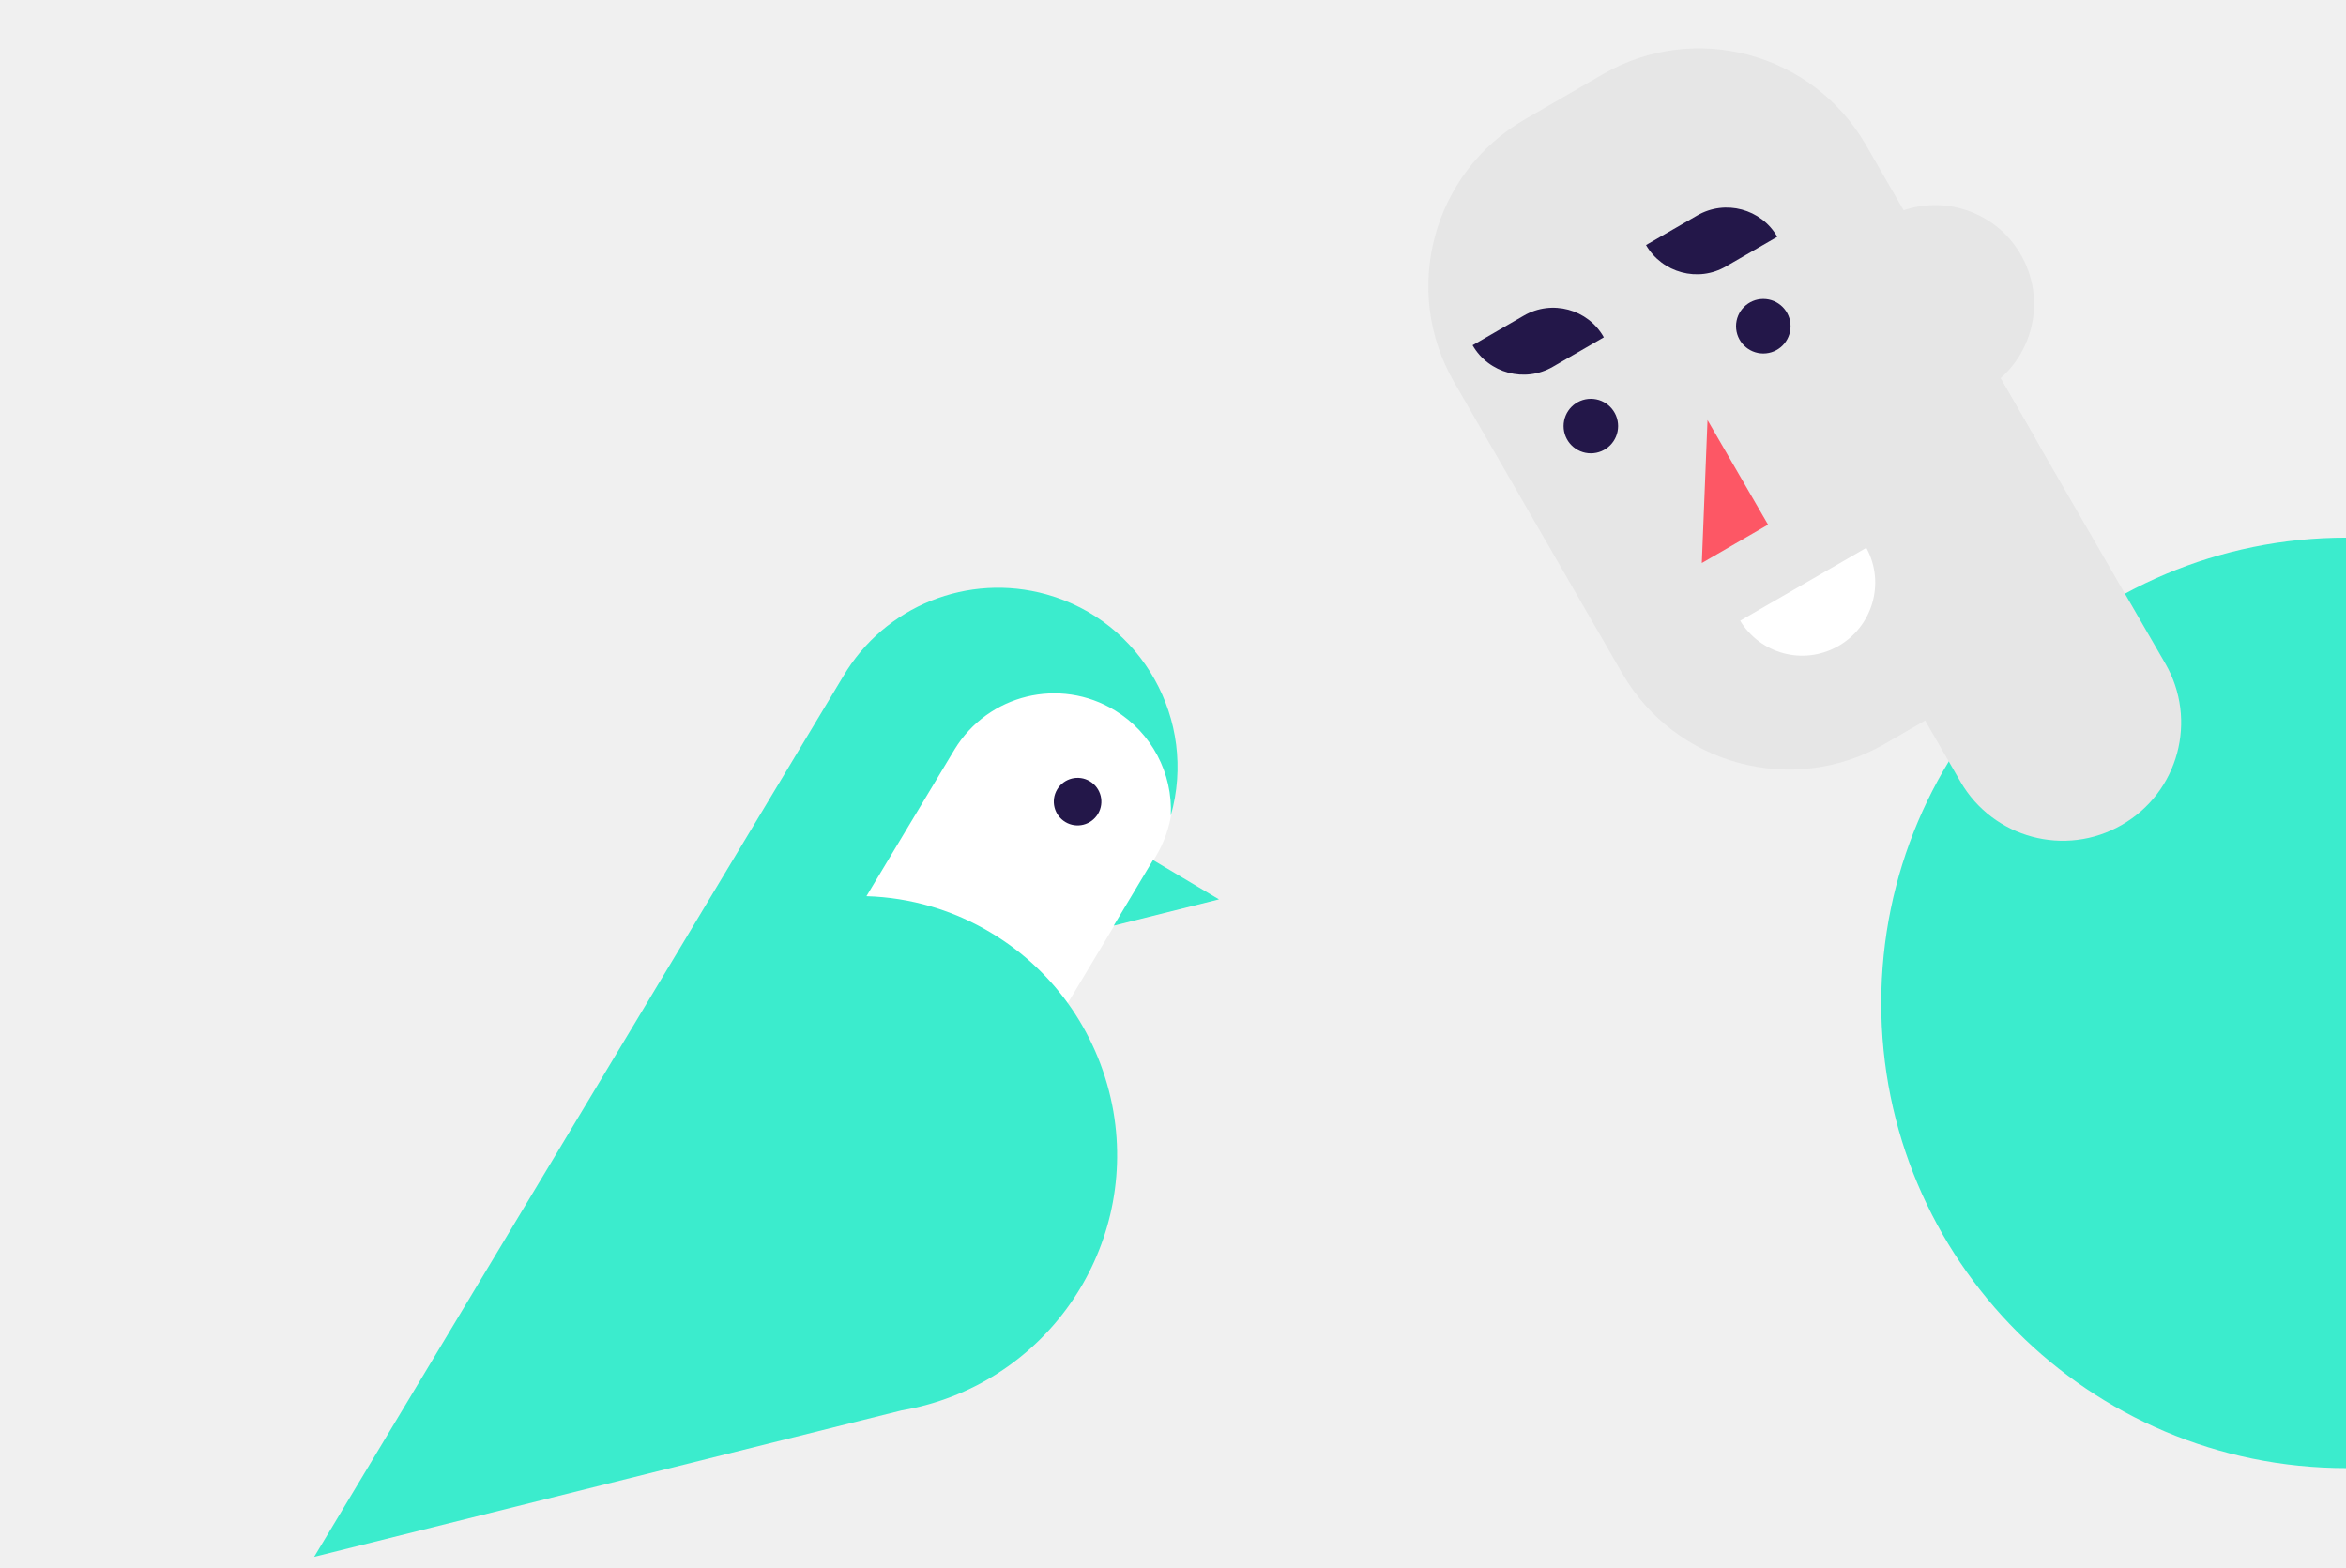
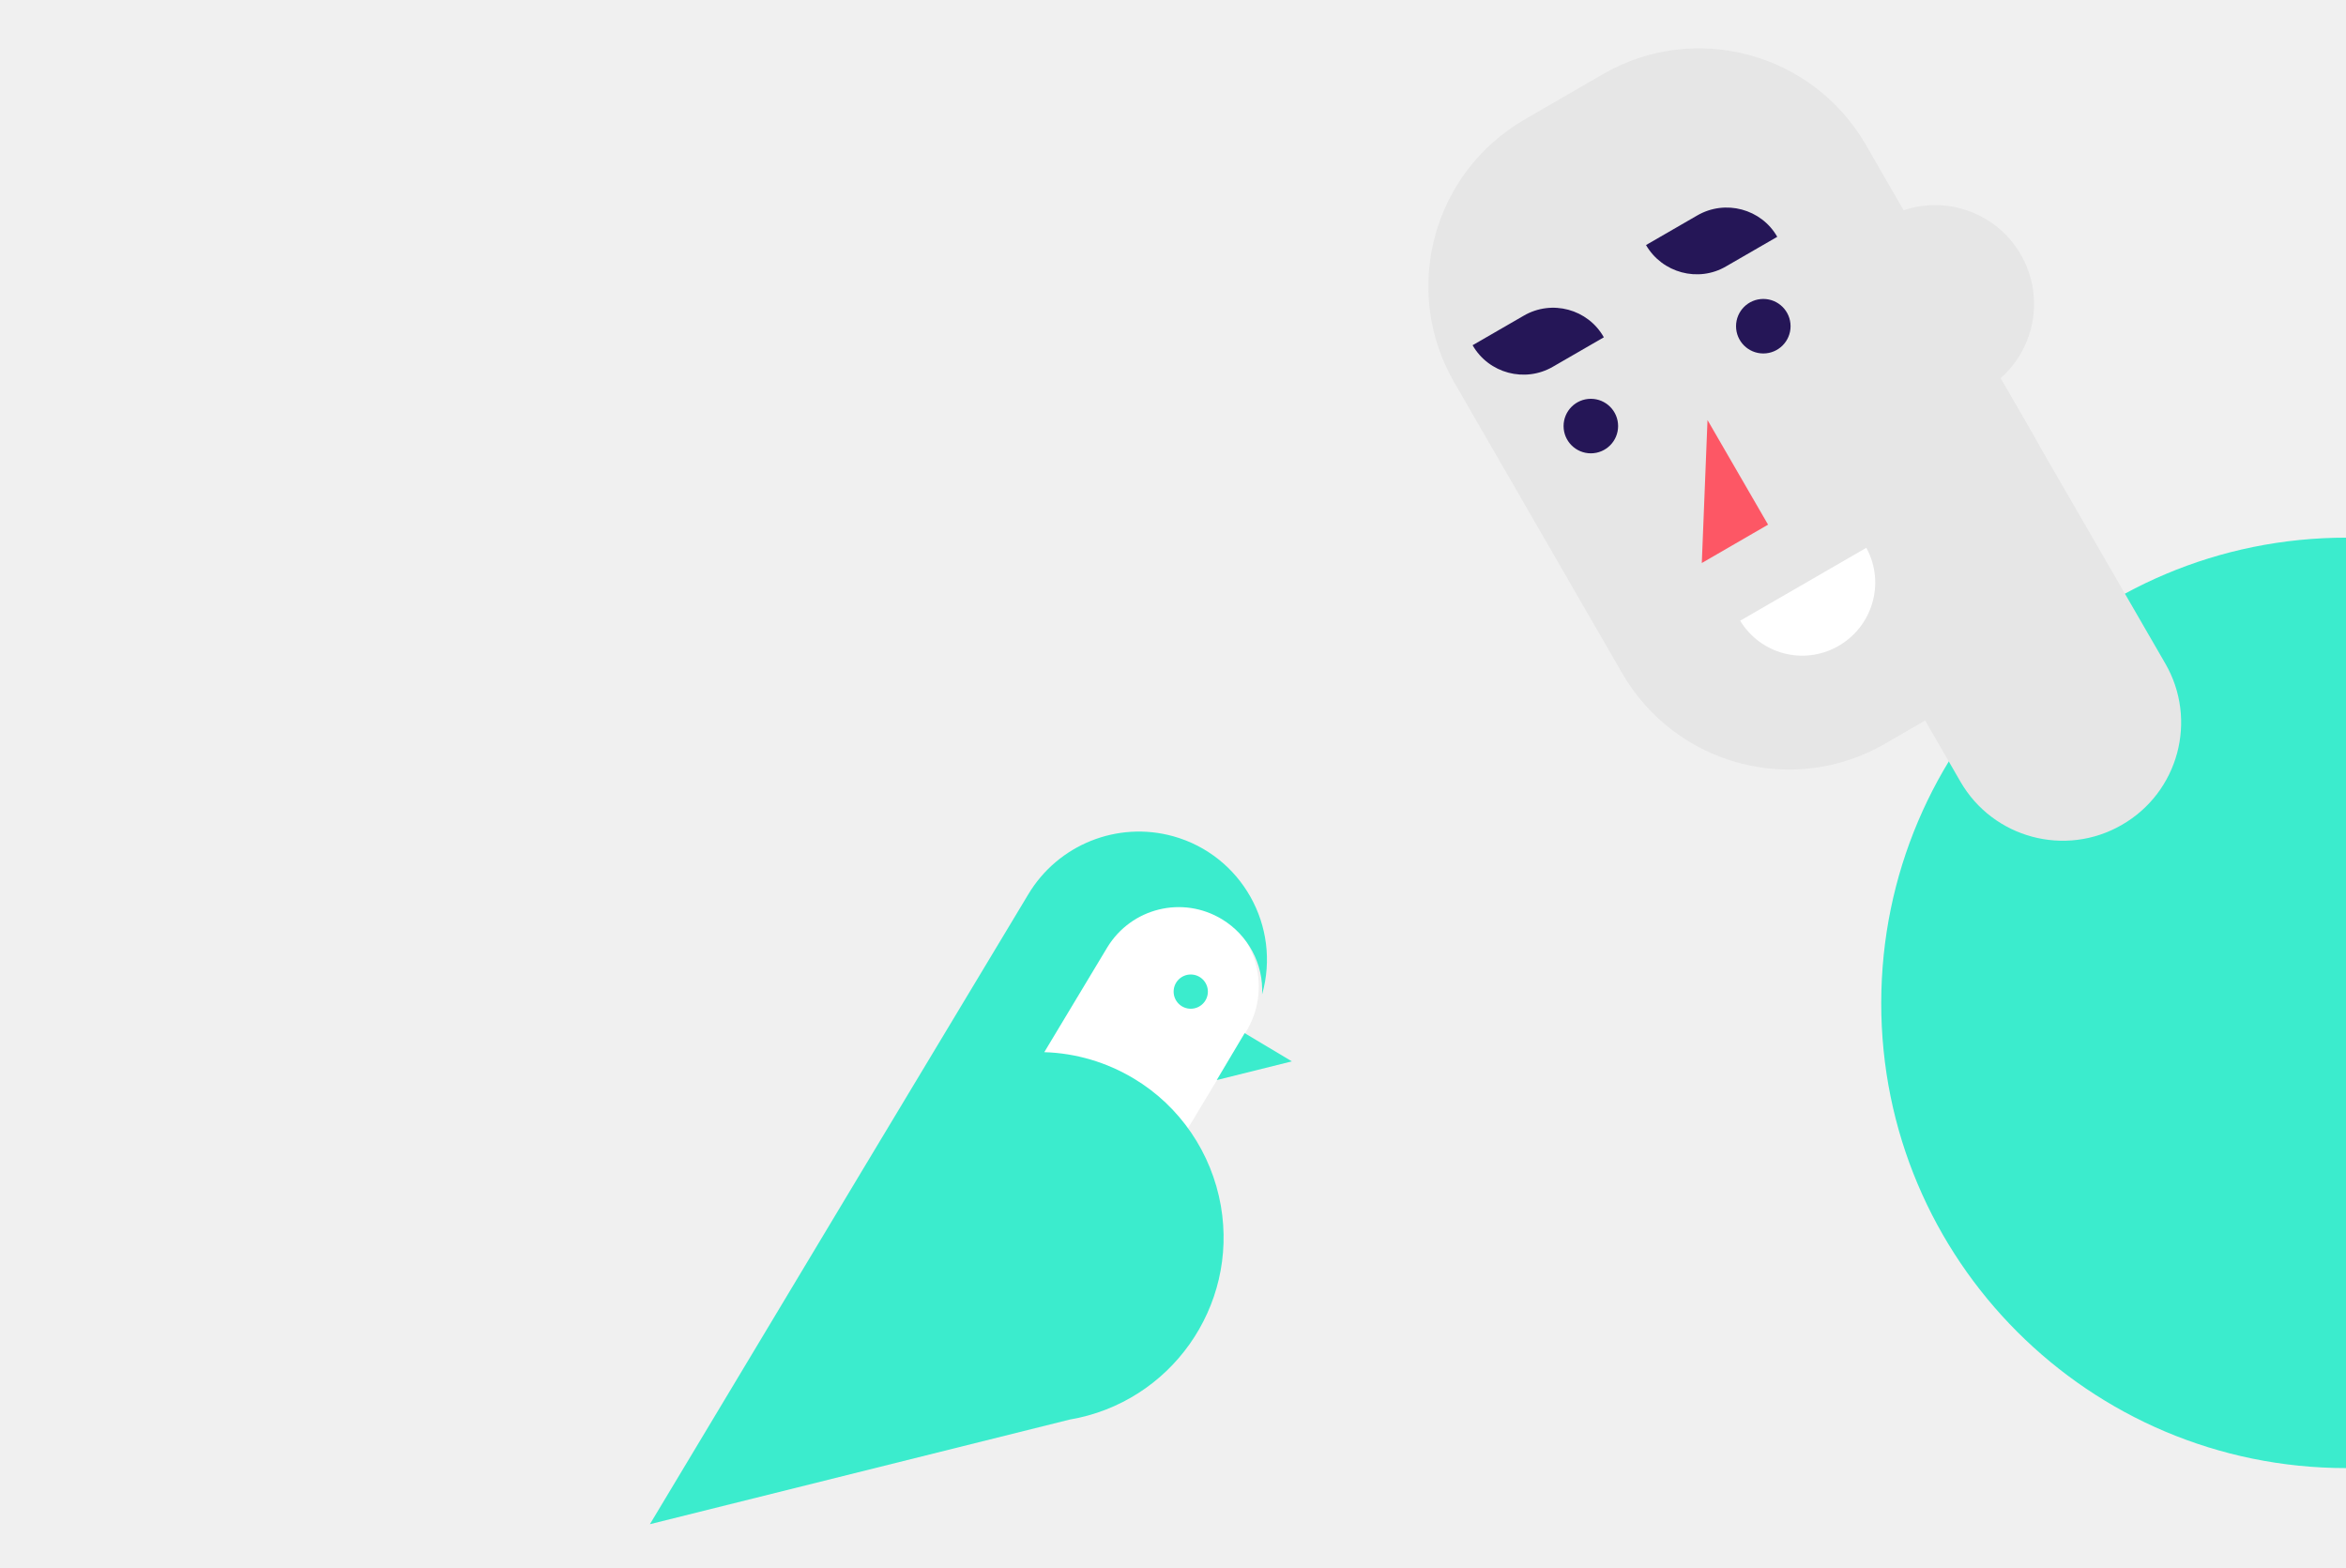
<svg xmlns="http://www.w3.org/2000/svg" viewBox="0 0 740 494.4">
-   <style>.st0{fill:#3beccd}.st1{fill:#e6e6e6}.st2{fill:#231749}.st3{fill:#fff}.st4{fill:#fd5765}</style>
+   <style>
+     .st0{fill:#3beccd}.st1{fill:#e6e6e6}.eyes{fill:#251657}.faces{fill:#fff}
+   </style>
  <path class="st0" d="M740.3 169.6c-81.1-.1-146.8 65.6-146.9 146.7S659 463.1 740.1 463.1l.2-293.5z" />
  <path class="st1" d="M619.3 220.3l-24.7 14.3c-29 16.8-66.1 6.8-82.9-22.2l-53-91.8c-16.8-29-6.8-66.1 22.2-82.9l24.7-14.3c29-16.8 66.1-6.8 82.9 22.2l53 91.8c16.7 29 6.8 66.1-22.2 82.9z" />
  <path class="st1" d="M669.3 260.2c-17.8 10.3-40.6 4.2-50.9-13.6l-59.1-102.4c-10.3-17.8-4.2-40.6 13.6-50.9 17.8-10.3 40.6-4.2 50.9 13.6L683 209.3c10.3 17.8 4.2 40.6-13.7 50.9z" />
  <path class="st1" d="M594.1 69.3c14.7-9 33.9-4.4 42.9 10.3s4.4 33.9-10.3 42.9c-.4.3-.9.5-1.4.8l-31.2-54z" />
-   <circle class="st2" cx="556.2" cy="102.9" r="8.6" />
-   <circle class="st2" cx="501.8" cy="134.4" r="8.6" />
-   <path class="st3" d="M588.7 172.8c6.1 11.2 1.9 25.1-9.2 31.2-10.8 5.9-24.2 2.3-30.6-8.2l39.8-23z" />
-   <path class="st4" d="M536.8 177.6l20.9-12.1-19.1-33z" />
-   <path class="st2" d="M535.3 68l-16.1 9.3c5.1 8.8 16.5 11.9 25.3 6.7l16.1-9.3c-5-8.8-16.4-11.9-25.3-6.7.1 0 0 0 0 0zm-54.7 31.6l-16.1 9.3c5.1 8.9 16.5 11.9 25.3 6.8l16.1-9.3c-5-8.9-16.4-12-25.3-6.8.1 0 0 0 0 0z" />
-   <path class="st3" d="M351.4 217.8c18.1 10.9 24 34.4 13.1 52.5l-38 63.3-65.5-39.4 38-63.3c10.8-18.1 34.3-23.9 52.4-13.1z" />
-   <ellipse transform="rotate(-59.011 339.875 252.88)" class="st2" cx="339.9" cy="252.9" rx="7.5" ry="7.5" />
-   <path class="st0" d="M363.7 271.3L351.3 292l33.2-8.3z" />
-   <path class="st0" d="M312.7 294.3c-11.9-7.2-25.5-11.2-39.4-11.6l27.8-46.3c10.6-17.4 33.2-22.9 50.6-12.3 11.5 7 18.3 19.8 17.6 33.2 8.5-30.1-9.1-61.4-39.2-69.8-24.7-6.9-51 3.6-64.1 25.8l-73 121.5-93.9 156.3 185.3-46.2c44.5-7.6 74.4-49.8 66.8-94.3-4.1-23.5-18.1-44.1-38.5-56.3z" />
+   <circle class="eyes" cx="556.2" cy="102.9" r="8.6" />
+   <circle class="eyes" cx="501.8" cy="134.4" r="8.6" />
+   <path class="faces" d="M588.7 172.8c6.1 11.2 1.9 25.1-9.2 31.2-10.8 5.9-24.2 2.3-30.6-8.2l39.8-23z" />
+   <path fill="#fd5765" d="M536.8 177.6l20.9-12.1-19.1-33z" />
+   <path class="eyes" d="M535.3 68l-16.1 9.3c5.1 8.8 16.5 11.9 25.3 6.7l16.1-9.3c-5-8.8-16.4-11.9-25.3-6.7.1 0 0 0 0 0zM480.6 99.6l-16.1 9.3c5.1 8.9 16.5 11.9 25.3 6.8l16.1-9.3c-5-8.9-16.4-12-25.3-6.8.1 0 0 0 0 0z" />
+   <path class="faces waggy" d="M383.8 287.7c12.9 7.8 17.1 24.6 9.4 37.5L366 370.4l-46.8-28.2 27.2-45.2c7.7-12.9 24.5-17 37.4-9.3z" />
+   <ellipse class="st0 waggy" cx="375.6" cy="312.8" rx="5.4" ry="5.4" />
+   <path class="st0 waggy" d="M392.6 325.9l-8.8 14.8 23.7-5.9z" />
+   <path class="st0 waggy" d="M357.6 340.2c-8.5-5.1-18.2-8-28.2-8.3l19.9-33.1c7.6-12.4 23.7-16.4 36.2-8.8 8.2 5 13.1 14.1 12.6 23.7 6.1-21.5-6.5-43.9-28-49.9-17.6-4.9-36.4 2.6-45.8 18.4L272.1 369 205 480.8l132.4-33c31.8-5.4 53.2-35.6 47.7-67.4-2.9-16.7-12.9-31.5-27.5-40.2z" />
</svg>
